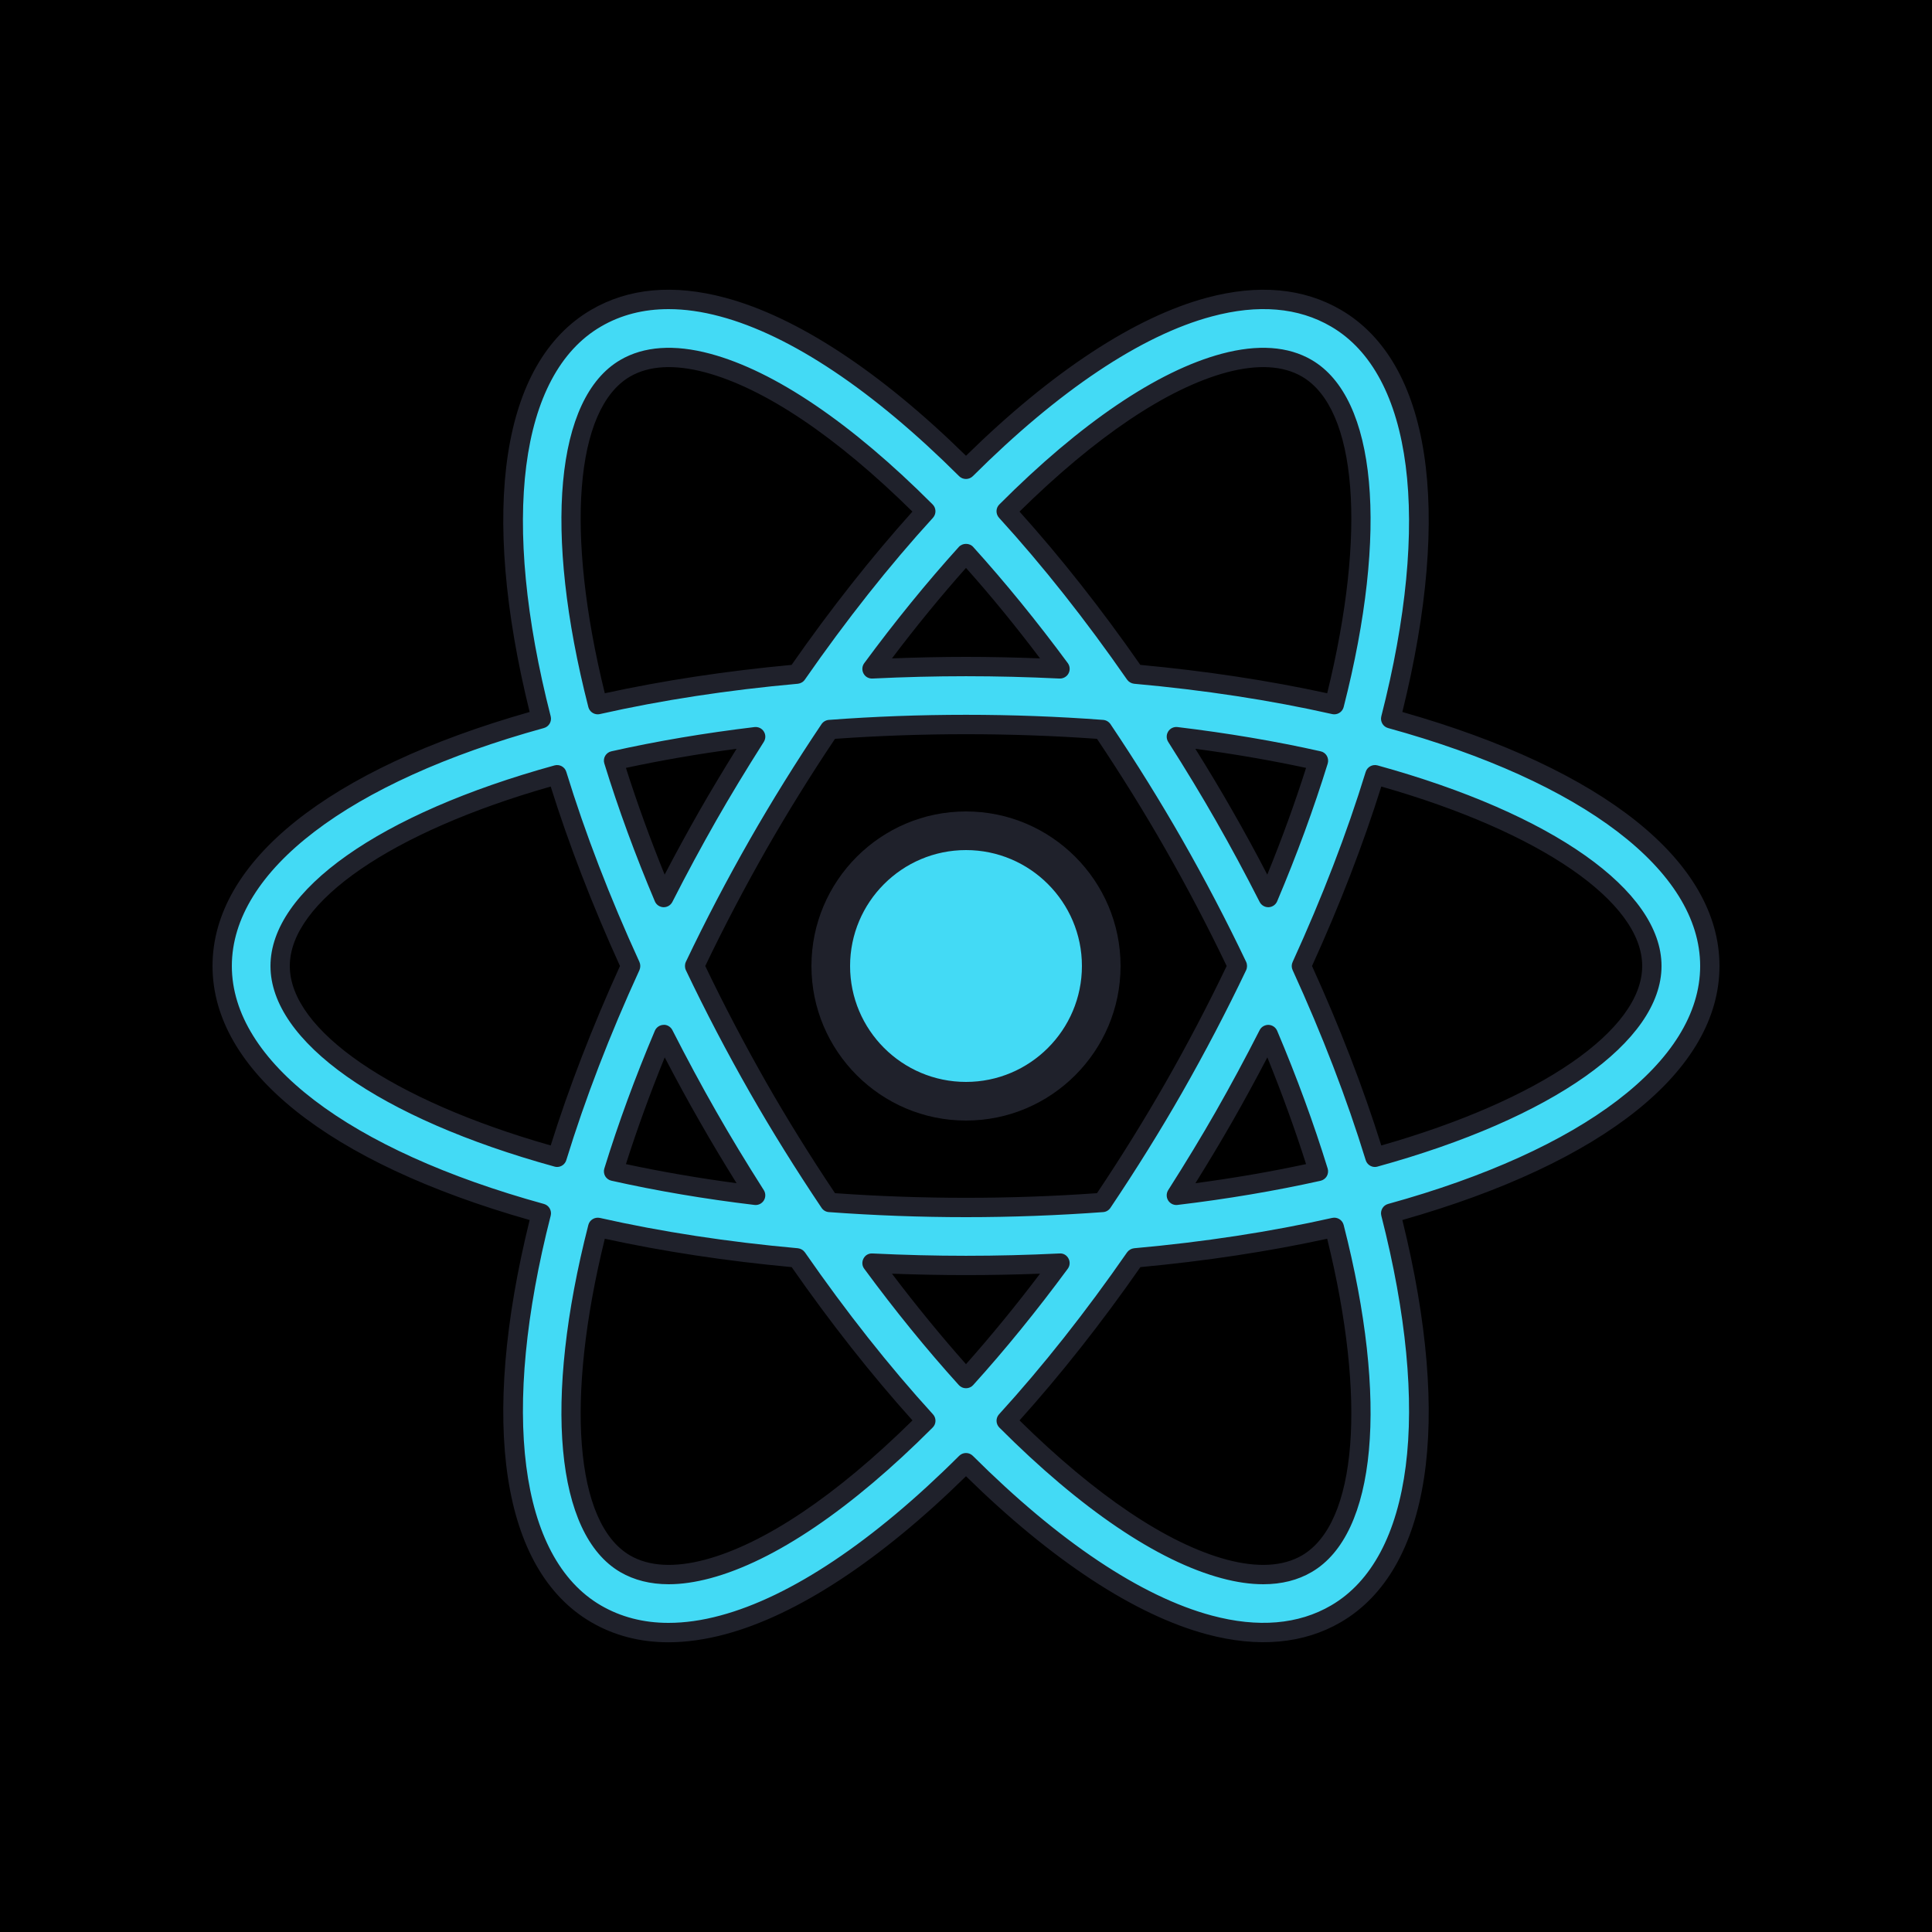
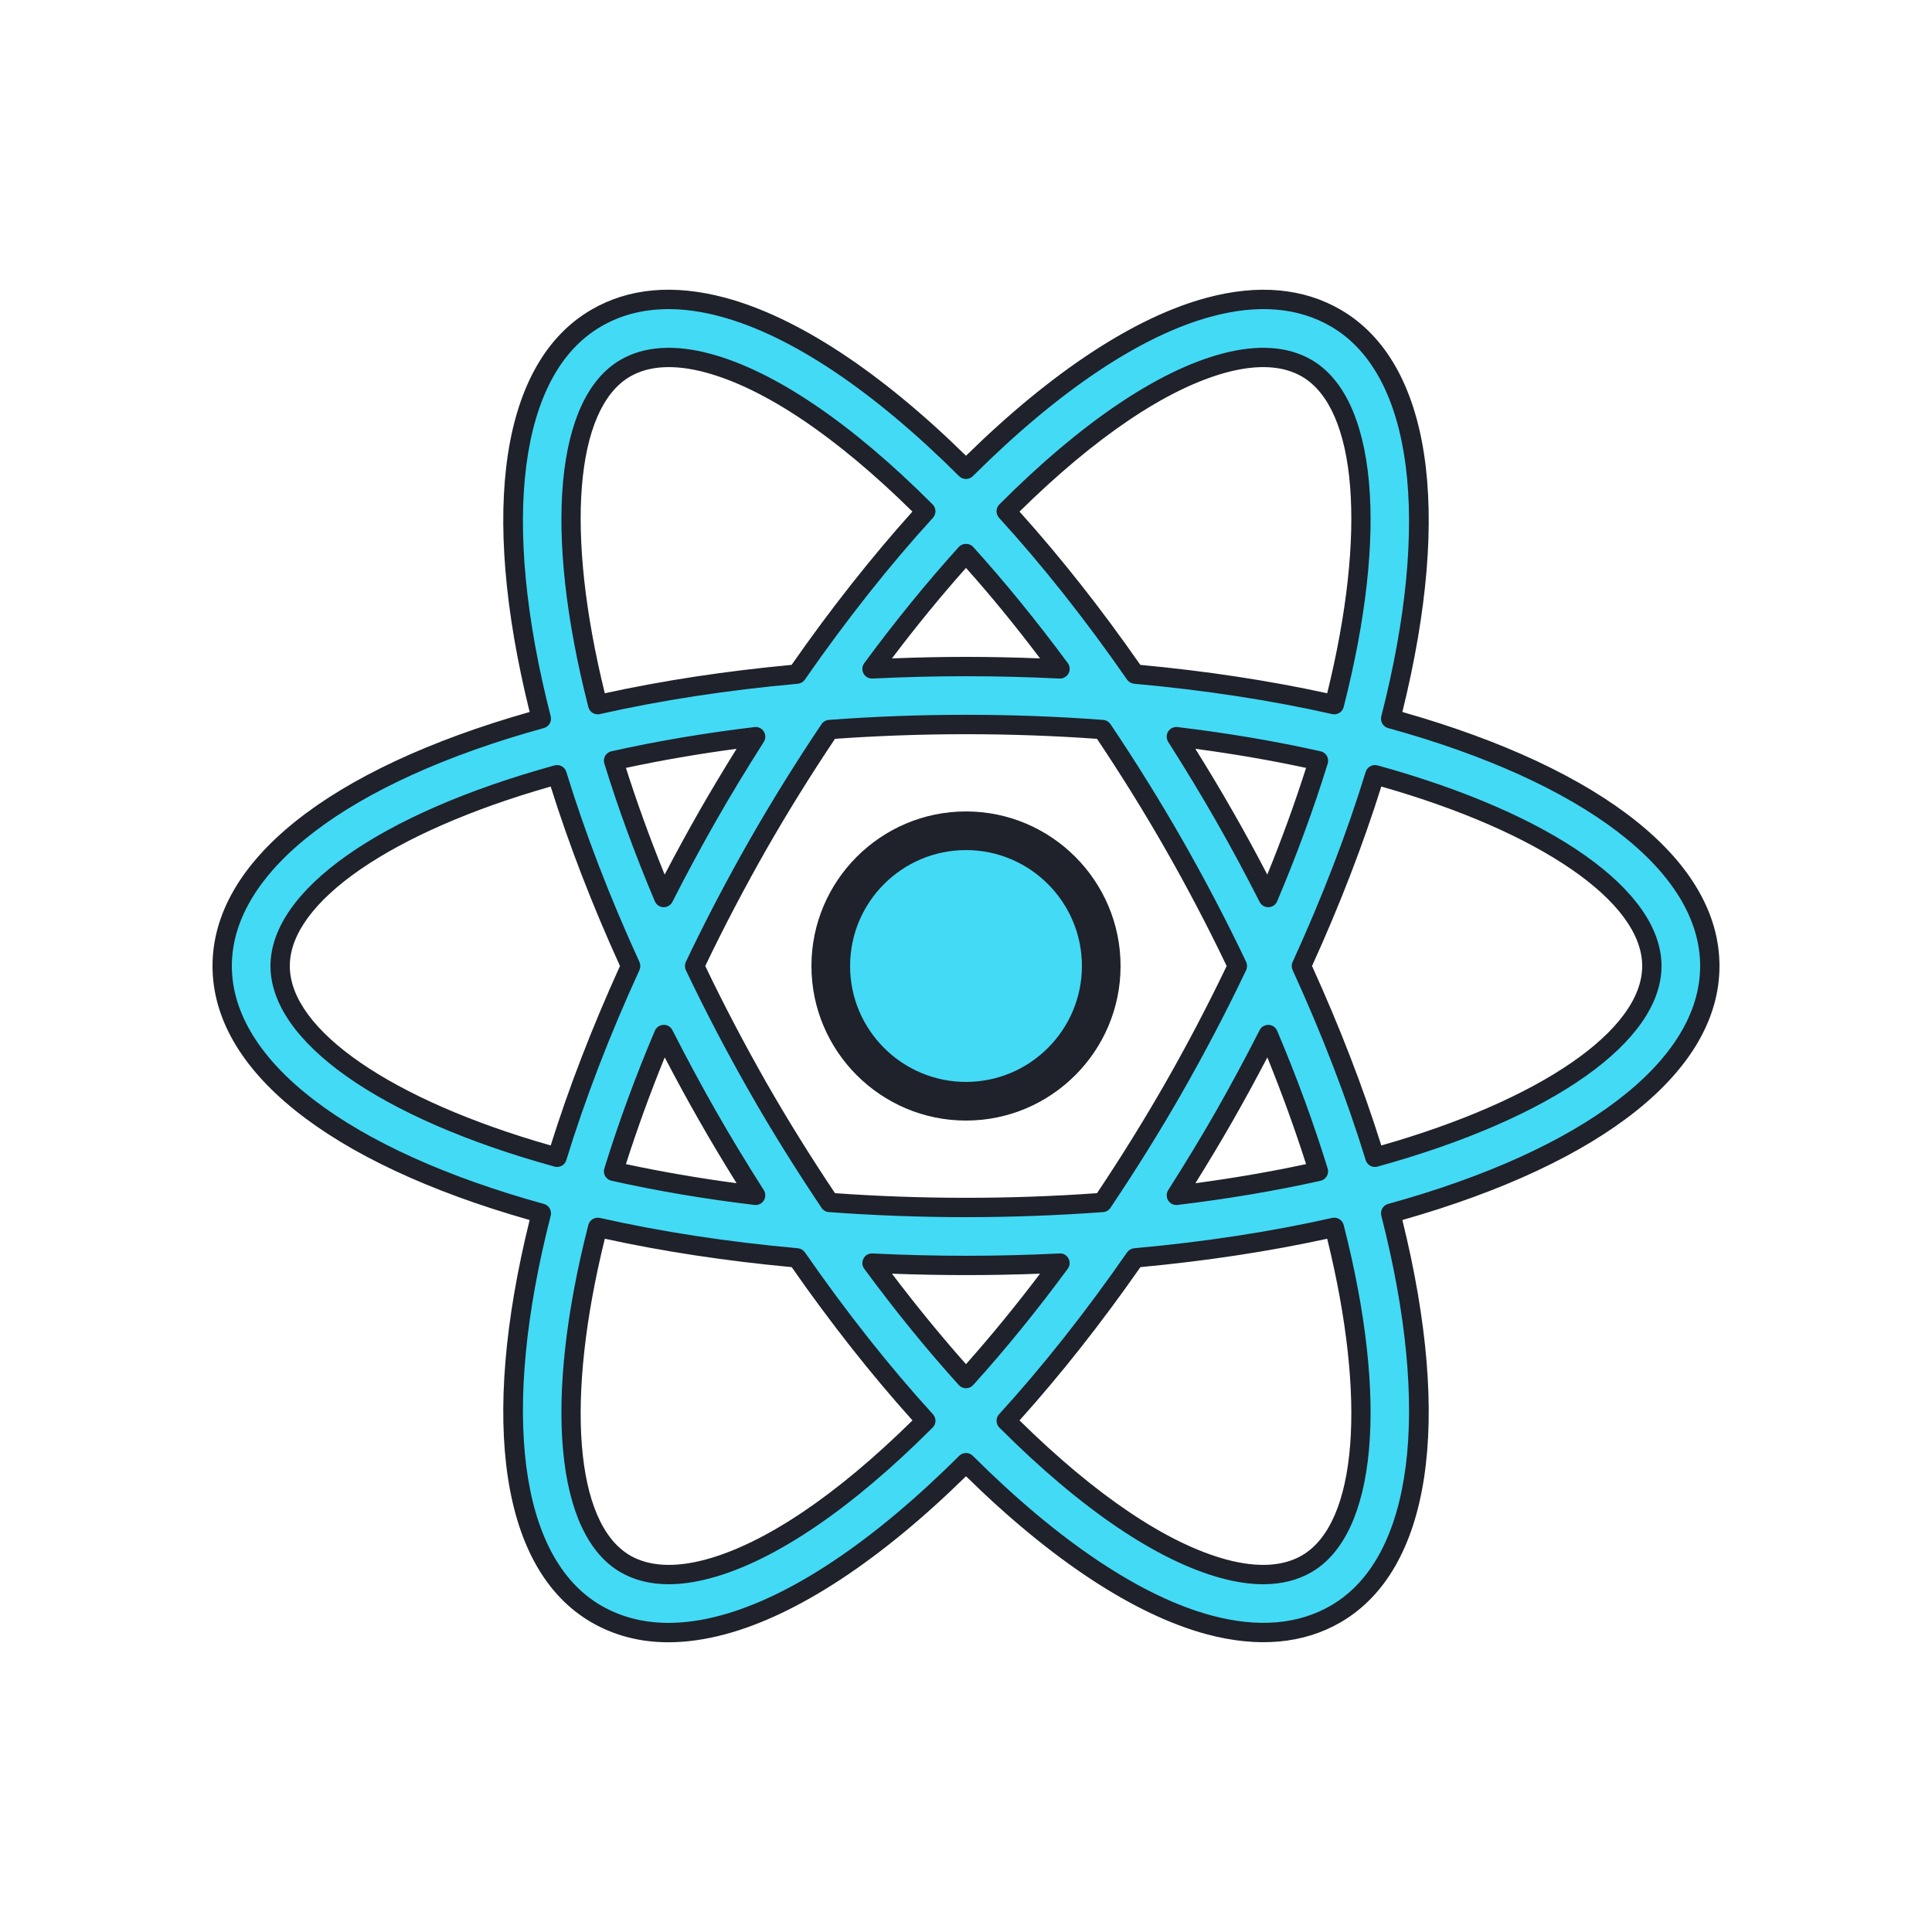
<svg xmlns="http://www.w3.org/2000/svg" width="100pt" height="100pt" viewBox="0 0 100 100" version="1.1">
  <g id="surface1202306">
-     <rect x="0" y="0" width="100" height="100" style="fill:rgb(0%,0%,0%);fill-opacity:1;stroke:none;" />
+     <rect x="0" y="0" width="100" height="100" style="fill:rgb(0%,0%,0%);fill-opacity:0;stroke:none;" />
    <path style=" stroke:none;fill-rule:nonzero;fill:rgb(26.275%,85.49%,96.078%);fill-opacity:1;" d="M 57 50 C 57 53.867 53.867 57 50 57 C 46.133 57 43 53.867 43 50 C 43 46.133 46.133 43 50 43 C 53.867 43 57 46.133 57 50 Z M 57 50 " />
    <path style=" stroke:none;fill-rule:nonzero;fill:rgb(12.157%,12.941%,16.863%);fill-opacity:1;" d="M 50 58 C 45.59 58 42 54.41 42 50 C 42 45.59 45.59 42 50 42 C 54.41 42 58 45.59 58 50 C 58 54.41 54.41 58 50 58 Z M 50 44 C 46.691 44 44 46.691 44 50 C 44 53.309 46.691 56 50 56 C 53.309 56 56 53.309 56 50 C 56 46.691 53.309 44 50 44 Z M 50 44 " />
    <path style=" stroke:none;fill-rule:nonzero;fill:rgb(26.275%,85.49%,96.078%);fill-opacity:1;" d="M 88.5 50 C 88.5 44.625 82.027 39.973 71.98 37.203 C 74.562 27.105 73.77 19.168 69.156 16.473 C 67.336 15.41 65.129 15.215 62.594 15.895 C 58.773 16.914 54.398 19.902 50 24.293 C 45.602 19.902 41.227 16.918 37.406 15.895 C 34.871 15.215 32.664 15.41 30.844 16.473 C 26.23 19.168 25.438 27.105 28.02 37.203 C 17.973 39.973 11.5 44.625 11.5 50 C 11.5 55.375 17.973 60.027 28.02 62.801 C 25.438 72.895 26.23 80.836 30.844 83.527 C 31.957 84.176 33.215 84.504 34.602 84.504 C 35.484 84.504 36.422 84.371 37.406 84.105 C 41.227 83.086 45.602 80.098 50 75.707 C 54.398 80.098 58.773 83.086 62.594 84.105 C 63.578 84.371 64.516 84.504 65.398 84.504 C 66.785 84.504 68.043 84.18 69.156 83.527 C 73.77 80.836 74.562 72.895 71.98 62.801 C 82.027 60.027 88.5 55.375 88.5 50 Z M 63.367 18.789 C 64.094 18.598 64.766 18.5 65.387 18.5 C 66.246 18.5 67 18.688 67.641 19.062 C 70.734 20.867 71.363 27.484 69.062 36.473 C 65.891 35.762 62.426 35.223 58.746 34.891 C 56.59 31.777 54.344 28.945 52.078 26.461 C 56.098 22.434 60.039 19.684 63.367 18.789 Z M 60.754 56.301 C 59.574 58.363 58.336 60.344 57.062 62.238 C 54.801 62.406 52.445 62.5 50 62.5 C 47.555 62.5 45.199 62.406 42.938 62.238 C 41.664 60.344 40.426 58.363 39.246 56.301 C 38.027 54.164 36.934 52.059 35.953 50 C 36.934 47.941 38.027 45.84 39.246 43.703 C 40.426 41.637 41.664 39.656 42.941 37.762 C 45.199 37.594 47.555 37.5 50 37.5 C 52.445 37.5 54.801 37.594 57.062 37.762 C 58.336 39.656 59.574 41.637 60.754 43.703 C 61.973 45.84 63.066 47.941 64.047 50 C 63.066 52.059 61.973 54.164 60.754 56.301 Z M 65.645 53.547 C 66.684 56.008 67.547 58.375 68.242 60.629 C 65.965 61.133 63.512 61.559 60.887 61.871 C 61.73 60.543 62.559 59.188 63.359 57.785 C 64.172 56.367 64.93 54.949 65.645 53.547 Z M 50 71.355 C 48.363 69.547 46.73 67.547 45.137 65.379 C 46.727 65.453 48.348 65.5 50 65.5 C 51.652 65.5 53.273 65.453 54.863 65.379 C 53.27 67.543 51.637 69.547 50 71.355 Z M 39.113 61.871 C 36.488 61.559 34.031 61.133 31.758 60.629 C 32.453 58.375 33.312 56.004 34.355 53.547 C 35.07 54.949 35.828 56.367 36.641 57.785 C 37.441 59.188 38.27 60.547 39.113 61.871 Z M 34.355 46.457 C 33.316 43.996 32.453 41.625 31.758 39.371 C 34.035 38.863 36.492 38.441 39.113 38.129 C 38.27 39.453 37.441 40.812 36.641 42.215 C 35.828 43.637 35.07 45.051 34.355 46.457 Z M 50 28.645 C 51.637 30.453 53.27 32.457 54.863 34.621 C 53.273 34.547 51.652 34.5 50 34.5 C 48.348 34.5 46.727 34.547 45.137 34.621 C 46.73 32.457 48.363 30.453 50 28.645 Z M 63.359 42.215 C 62.559 40.812 61.73 39.457 60.887 38.129 C 63.512 38.441 65.965 38.867 68.242 39.371 C 67.547 41.625 66.688 43.996 65.645 46.457 C 64.93 45.051 64.172 43.637 63.359 42.215 Z M 32.359 19.062 C 33 18.688 33.754 18.5 34.613 18.5 C 35.234 18.5 35.906 18.598 36.633 18.789 C 39.961 19.684 43.902 22.434 47.922 26.461 C 45.656 28.941 43.41 31.777 41.254 34.891 C 37.574 35.223 34.109 35.758 30.938 36.473 C 28.637 27.48 29.266 20.867 32.359 19.062 Z M 14.5 50 C 14.5 46.402 19.902 42.559 28.836 40.098 C 29.805 43.258 31.074 46.586 32.641 50 C 31.074 53.414 29.805 56.742 28.836 59.902 C 19.902 57.441 14.5 53.598 14.5 50 Z M 36.633 81.211 C 34.898 81.672 33.461 81.578 32.359 80.938 C 29.266 79.133 28.637 72.52 30.938 63.527 C 34.109 64.242 37.574 64.777 41.25 65.109 C 43.41 68.223 45.656 71.059 47.918 73.539 C 43.902 77.566 39.961 80.316 36.633 81.211 Z M 67.641 80.938 C 66.539 81.582 65.102 81.672 63.367 81.211 C 60.039 80.316 56.098 77.566 52.078 73.539 C 54.344 71.059 56.59 68.223 58.746 65.109 C 62.426 64.777 65.891 64.238 69.062 63.527 C 71.363 72.52 70.734 79.133 67.641 80.938 Z M 71.164 59.902 C 70.195 56.742 68.926 53.414 67.359 50 C 68.926 46.586 70.195 43.258 71.164 40.098 C 80.098 42.559 85.5 46.402 85.5 50 C 85.5 53.598 80.098 57.441 71.164 59.902 Z M 71.164 59.902 " />
    <path style=" stroke:none;fill-rule:nonzero;fill:rgb(12.157%,12.941%,16.863%);fill-opacity:1;" d="M 34.594 85.004 C 33.125 85.004 31.777 84.652 30.594 83.961 C 25.961 81.254 24.812 73.684 27.414 63.148 C 16.977 60.18 11 55.398 11 50 C 11 44.602 16.977 39.82 27.414 36.852 C 24.812 26.316 25.961 18.746 30.594 16.039 C 32.531 14.906 34.867 14.695 37.535 15.41 C 41.254 16.406 45.559 19.23 50 23.59 C 54.445 19.23 58.746 16.406 62.465 15.41 C 65.133 14.695 67.469 14.91 69.406 16.039 C 74.039 18.746 75.188 26.316 72.586 36.852 C 83.023 39.82 89 44.602 89 50 C 89 55.398 83.023 60.18 72.586 63.148 C 75.188 73.684 74.039 81.254 69.406 83.961 C 67.48 85.086 65.121 85.301 62.465 84.59 C 58.746 83.594 54.441 80.77 50 76.41 C 45.559 80.77 41.254 83.594 37.535 84.59 C 36.516 84.863 35.527 85.004 34.602 85.004 C 34.598 85.004 34.598 85.004 34.594 85.004 Z M 34.605 16 C 33.305 16 32.129 16.301 31.098 16.906 C 26.871 19.371 25.902 26.914 28.504 37.078 C 28.57 37.344 28.414 37.613 28.148 37.684 C 18.039 40.473 12 45.078 12 50 C 12 54.922 18.039 59.527 28.152 62.316 C 28.414 62.387 28.57 62.656 28.504 62.922 C 25.902 73.086 26.871 80.629 31.098 83.094 C 32.129 83.695 33.305 84 34.594 84 C 34.598 84 34.598 84 34.602 84 C 35.438 84 36.34 83.875 37.277 83.621 C 40.926 82.645 45.203 79.785 49.648 75.352 C 49.844 75.16 50.156 75.16 50.352 75.352 C 54.797 79.785 59.074 82.645 62.723 83.621 C 65.117 84.262 67.207 84.086 68.902 83.094 C 73.129 80.629 74.098 73.086 71.496 62.922 C 71.43 62.656 71.586 62.387 71.848 62.316 C 81.961 59.527 88 54.922 88 50 C 88 45.078 81.961 40.473 71.848 37.684 C 71.586 37.613 71.43 37.344 71.496 37.078 C 74.098 26.914 73.125 19.371 68.902 16.906 C 67.203 15.91 65.121 15.734 62.723 16.379 C 59.074 17.355 54.797 20.215 50.352 24.648 C 50.156 24.84 49.84 24.84 49.645 24.648 C 45.199 20.215 40.926 17.355 37.277 16.379 C 36.336 16.125 35.445 16 34.605 16 Z M 65.387 82 C 64.723 82 64.008 81.898 63.238 81.691 C 59.91 80.801 55.93 78.102 51.727 73.891 C 51.539 73.703 51.531 73.398 51.711 73.203 C 53.977 70.719 56.203 67.898 58.336 64.824 C 58.422 64.703 58.555 64.625 58.703 64.609 C 62.316 64.285 65.762 63.758 68.953 63.039 C 69.215 62.98 69.48 63.141 69.547 63.402 C 71.883 72.523 71.25 79.41 67.895 81.367 C 67.176 81.789 66.336 82 65.387 82 Z M 52.77 73.52 C 56.723 77.414 60.426 79.902 63.496 80.727 C 65.098 81.152 66.406 81.078 67.391 80.508 C 70.246 78.84 70.746 72.434 68.695 64.117 C 65.668 64.777 62.418 65.27 59.027 65.586 C 57.012 68.477 54.906 71.145 52.77 73.52 Z M 34.613 82 C 33.664 82 32.824 81.789 32.105 81.371 C 28.75 79.41 28.117 72.523 30.453 63.402 C 30.52 63.141 30.785 62.984 31.047 63.039 C 34.234 63.758 37.684 64.285 41.297 64.609 C 41.445 64.625 41.578 64.703 41.664 64.824 C 43.797 67.898 46.023 70.719 48.289 73.203 C 48.469 73.398 48.465 73.703 48.273 73.891 C 44.07 78.102 40.09 80.801 36.762 81.691 C 35.992 81.895 35.277 82 34.613 82 Z M 31.305 64.117 C 29.254 72.434 29.754 78.84 32.609 80.508 C 33.594 81.078 34.902 81.152 36.504 80.727 C 39.574 79.902 43.277 77.414 47.23 73.52 C 45.094 71.145 42.992 68.477 40.977 65.586 C 37.582 65.27 34.332 64.777 31.305 64.117 Z M 50 71.855 C 49.859 71.855 49.723 71.797 49.629 71.691 C 47.965 69.852 46.32 67.828 44.734 65.672 C 44.617 65.52 44.605 65.309 44.695 65.141 C 44.785 64.969 44.957 64.867 45.16 64.879 C 48.465 65.039 51.535 65.039 54.84 64.879 C 55.039 64.863 55.215 64.969 55.305 65.141 C 55.395 65.309 55.383 65.516 55.266 65.672 C 53.68 67.824 52.035 69.852 50.371 71.691 C 50.277 71.797 50.141 71.855 50 71.855 Z M 46.168 65.926 C 47.418 67.578 48.703 69.148 50 70.609 C 51.297 69.148 52.582 67.578 53.832 65.926 C 51.223 66.023 48.777 66.023 46.168 65.926 Z M 50 63 C 47.633 63 45.242 62.91 42.902 62.738 C 42.746 62.727 42.609 62.645 42.523 62.516 C 41.188 60.527 39.938 58.52 38.812 56.547 C 37.633 54.48 36.516 52.348 35.5 50.215 C 35.438 50.078 35.438 49.922 35.5 49.785 C 36.516 47.652 37.633 45.52 38.812 43.453 C 39.938 41.484 41.184 39.473 42.523 37.48 C 42.609 37.355 42.75 37.273 42.902 37.262 C 47.586 36.91 52.414 36.91 57.098 37.262 C 57.25 37.273 57.391 37.355 57.477 37.48 C 58.816 39.473 60.062 41.484 61.188 43.453 C 62.367 45.52 63.484 47.652 64.5 49.785 C 64.562 49.922 64.562 50.078 64.5 50.215 C 63.484 52.348 62.367 54.48 61.188 56.547 C 60.062 58.52 58.812 60.527 57.477 62.516 C 57.391 62.645 57.254 62.727 57.098 62.738 C 54.758 62.91 52.367 63 50 63 Z M 43.219 61.758 C 47.695 62.078 52.305 62.078 56.781 61.758 C 58.055 59.855 59.242 57.934 60.32 56.051 C 61.449 54.074 62.516 52.039 63.492 50 C 62.516 47.961 61.449 45.926 60.32 43.949 C 59.246 42.066 58.055 40.148 56.781 38.242 C 52.301 37.922 47.695 37.922 43.219 38.242 C 41.941 40.148 40.754 42.066 39.676 43.949 C 38.551 45.926 37.48 47.961 36.504 50 C 37.48 52.039 38.551 54.074 39.676 56.051 C 40.754 57.938 41.945 59.855 43.219 61.758 Z M 60.887 62.371 C 60.719 62.371 60.559 62.285 60.465 62.137 C 60.363 61.973 60.363 61.766 60.465 61.602 C 61.395 60.141 62.199 58.812 62.926 57.539 C 63.691 56.199 64.453 54.781 65.199 53.32 C 65.285 53.145 65.473 53.043 65.66 53.047 C 65.855 53.055 66.027 53.172 66.105 53.352 C 67.121 55.75 68 58.148 68.719 60.48 C 68.762 60.613 68.742 60.758 68.676 60.879 C 68.605 61 68.484 61.086 68.352 61.117 C 66 61.641 63.508 62.062 60.945 62.367 C 60.926 62.371 60.906 62.371 60.887 62.371 Z M 65.598 54.73 C 65.004 55.867 64.398 56.977 63.797 58.031 C 63.211 59.055 62.578 60.113 61.875 61.242 C 63.844 60.98 65.766 60.648 67.602 60.254 C 67.023 58.441 66.352 56.59 65.598 54.73 Z M 39.113 62.371 C 39.094 62.371 39.07 62.371 39.051 62.367 C 36.492 62.062 34 61.641 31.648 61.113 C 31.516 61.086 31.398 61 31.324 60.879 C 31.258 60.758 31.238 60.613 31.281 60.48 C 32 58.148 32.879 55.75 33.895 53.352 C 33.973 53.172 34.145 53.055 34.34 53.047 C 34.52 53.027 34.715 53.145 34.801 53.316 C 35.547 54.777 36.309 56.199 37.074 57.535 C 37.801 58.812 38.605 60.141 39.535 61.602 C 39.637 61.766 39.637 61.973 39.535 62.137 C 39.441 62.285 39.281 62.371 39.113 62.371 Z M 32.398 60.254 C 34.234 60.648 36.156 60.98 38.125 61.242 C 37.422 60.113 36.789 59.055 36.207 58.031 C 35.602 56.977 35 55.867 34.406 54.73 C 33.648 56.59 32.977 58.441 32.398 60.254 Z M 71.164 60.402 C 70.949 60.402 70.754 60.262 70.688 60.047 C 69.711 56.867 68.438 53.559 66.906 50.211 C 66.844 50.078 66.844 49.926 66.906 49.793 C 68.438 46.441 69.711 43.133 70.688 39.953 C 70.77 39.691 71.043 39.547 71.301 39.617 C 80.367 42.117 86 46.094 86 50 C 86 53.906 80.367 57.883 71.297 60.383 C 71.254 60.395 71.207 60.402 71.164 60.402 Z M 67.91 50 C 69.344 53.156 70.551 56.277 71.496 59.289 C 79.719 56.945 85 53.32 85 50 C 85 46.68 79.719 43.055 71.496 40.711 C 70.551 43.723 69.344 46.848 67.91 50 Z M 28.836 60.402 C 28.789 60.402 28.746 60.395 28.703 60.383 C 19.633 57.883 14 53.906 14 50 C 14 46.094 19.633 42.117 28.703 39.617 C 28.961 39.547 29.234 39.691 29.312 39.953 C 30.289 43.133 31.562 46.441 33.098 49.793 C 33.156 49.926 33.156 50.074 33.098 50.211 C 31.562 53.559 30.289 56.867 29.312 60.047 C 29.246 60.262 29.051 60.402 28.836 60.402 Z M 28.504 40.711 C 20.281 43.055 15 46.68 15 50 C 15 53.32 20.281 56.945 28.504 59.289 C 29.449 56.277 30.656 53.156 32.09 50 C 30.656 46.848 29.449 43.723 28.504 40.711 Z M 65.645 46.957 C 65.457 46.957 65.285 46.852 65.199 46.684 C 64.441 45.195 63.699 43.816 62.926 42.465 C 62.199 41.191 61.395 39.863 60.465 38.398 C 60.363 38.234 60.363 38.027 60.465 37.863 C 60.566 37.699 60.754 37.609 60.949 37.633 C 63.512 37.941 66.004 38.359 68.352 38.887 C 68.488 38.914 68.605 39 68.676 39.121 C 68.746 39.242 68.762 39.387 68.723 39.52 C 68 41.855 67.121 44.254 66.105 46.652 C 66.031 46.828 65.859 46.949 65.664 46.957 C 65.656 46.957 65.648 46.957 65.645 46.957 Z M 63.793 41.969 C 64.406 43.039 65 44.125 65.594 45.27 C 66.352 43.414 67.023 41.562 67.602 39.746 C 65.762 39.352 63.844 39.02 61.871 38.758 C 62.578 39.891 63.211 40.945 63.793 41.969 Z M 34.355 46.957 C 34.348 46.957 34.344 46.957 34.336 46.957 C 34.145 46.949 33.969 46.832 33.895 46.652 C 32.883 44.258 32 41.855 31.281 39.52 C 31.238 39.387 31.254 39.242 31.324 39.121 C 31.395 39.004 31.512 38.914 31.648 38.887 C 34 38.359 36.488 37.941 39.055 37.633 C 39.246 37.613 39.434 37.699 39.535 37.863 C 39.641 38.027 39.637 38.234 39.535 38.398 C 38.605 39.863 37.801 41.191 37.074 42.465 C 36.305 43.816 35.559 45.195 34.801 46.684 C 34.715 46.852 34.543 46.957 34.355 46.957 Z M 32.398 39.746 C 32.977 41.562 33.648 43.414 34.402 45.27 C 35 44.125 35.594 43.039 36.203 41.969 C 36.789 40.945 37.422 39.891 38.125 38.758 C 36.156 39.02 34.234 39.352 32.398 39.746 Z M 69.062 36.973 C 69.027 36.973 68.988 36.969 68.953 36.961 C 65.766 36.242 62.316 35.715 58.703 35.391 C 58.555 35.375 58.422 35.297 58.336 35.176 C 56.203 32.102 53.973 29.281 51.711 26.801 C 51.531 26.602 51.535 26.297 51.727 26.109 C 55.926 21.898 59.91 19.199 63.238 18.309 C 65.109 17.809 66.68 17.922 67.895 18.633 C 71.25 20.59 71.883 27.477 69.547 36.598 C 69.488 36.824 69.285 36.973 69.062 36.973 Z M 59.023 34.414 C 62.418 34.73 65.668 35.223 68.695 35.883 C 70.746 27.566 70.246 21.16 67.391 19.492 C 66.41 18.922 65.098 18.848 63.496 19.273 C 60.426 20.098 56.723 22.586 52.77 26.48 C 54.906 28.855 57.008 31.52 59.023 34.414 Z M 30.938 36.973 C 30.715 36.973 30.512 36.824 30.453 36.598 C 28.117 27.477 28.75 20.59 32.105 18.633 C 33.32 17.922 34.895 17.809 36.758 18.309 C 40.09 19.203 44.07 21.898 48.273 26.109 C 48.461 26.297 48.469 26.602 48.289 26.801 C 46.023 29.281 43.797 32.102 41.66 35.176 C 41.578 35.297 41.445 35.375 41.297 35.391 C 37.684 35.715 34.234 36.242 31.047 36.961 C 31.012 36.969 30.973 36.973 30.938 36.973 Z M 32.609 19.492 C 29.754 21.16 29.254 27.566 31.305 35.883 C 34.332 35.223 37.582 34.73 40.973 34.414 C 42.992 31.52 45.094 28.855 47.227 26.48 C 43.277 22.586 39.574 20.098 36.5 19.273 C 34.906 18.848 33.594 18.922 32.609 19.492 Z M 54.863 35.121 C 54.855 35.121 54.848 35.121 54.84 35.121 C 51.535 34.961 48.469 34.961 45.16 35.121 C 44.953 35.129 44.785 35.027 44.695 34.859 C 44.605 34.688 44.617 34.48 44.734 34.324 C 46.32 32.172 47.969 30.145 49.629 28.309 C 49.82 28.098 50.184 28.098 50.371 28.309 C 52.031 30.145 53.68 32.172 55.27 34.324 C 55.383 34.48 55.398 34.688 55.305 34.859 C 55.219 35.02 55.047 35.121 54.863 35.121 Z M 50 34 C 51.242 34 52.527 34.027 53.832 34.078 C 52.582 32.422 51.297 30.848 50 29.395 C 48.703 30.852 47.418 32.422 46.168 34.078 C 47.473 34.027 48.758 34 50 34 Z M 50 34 " />
  </g>
</svg>
